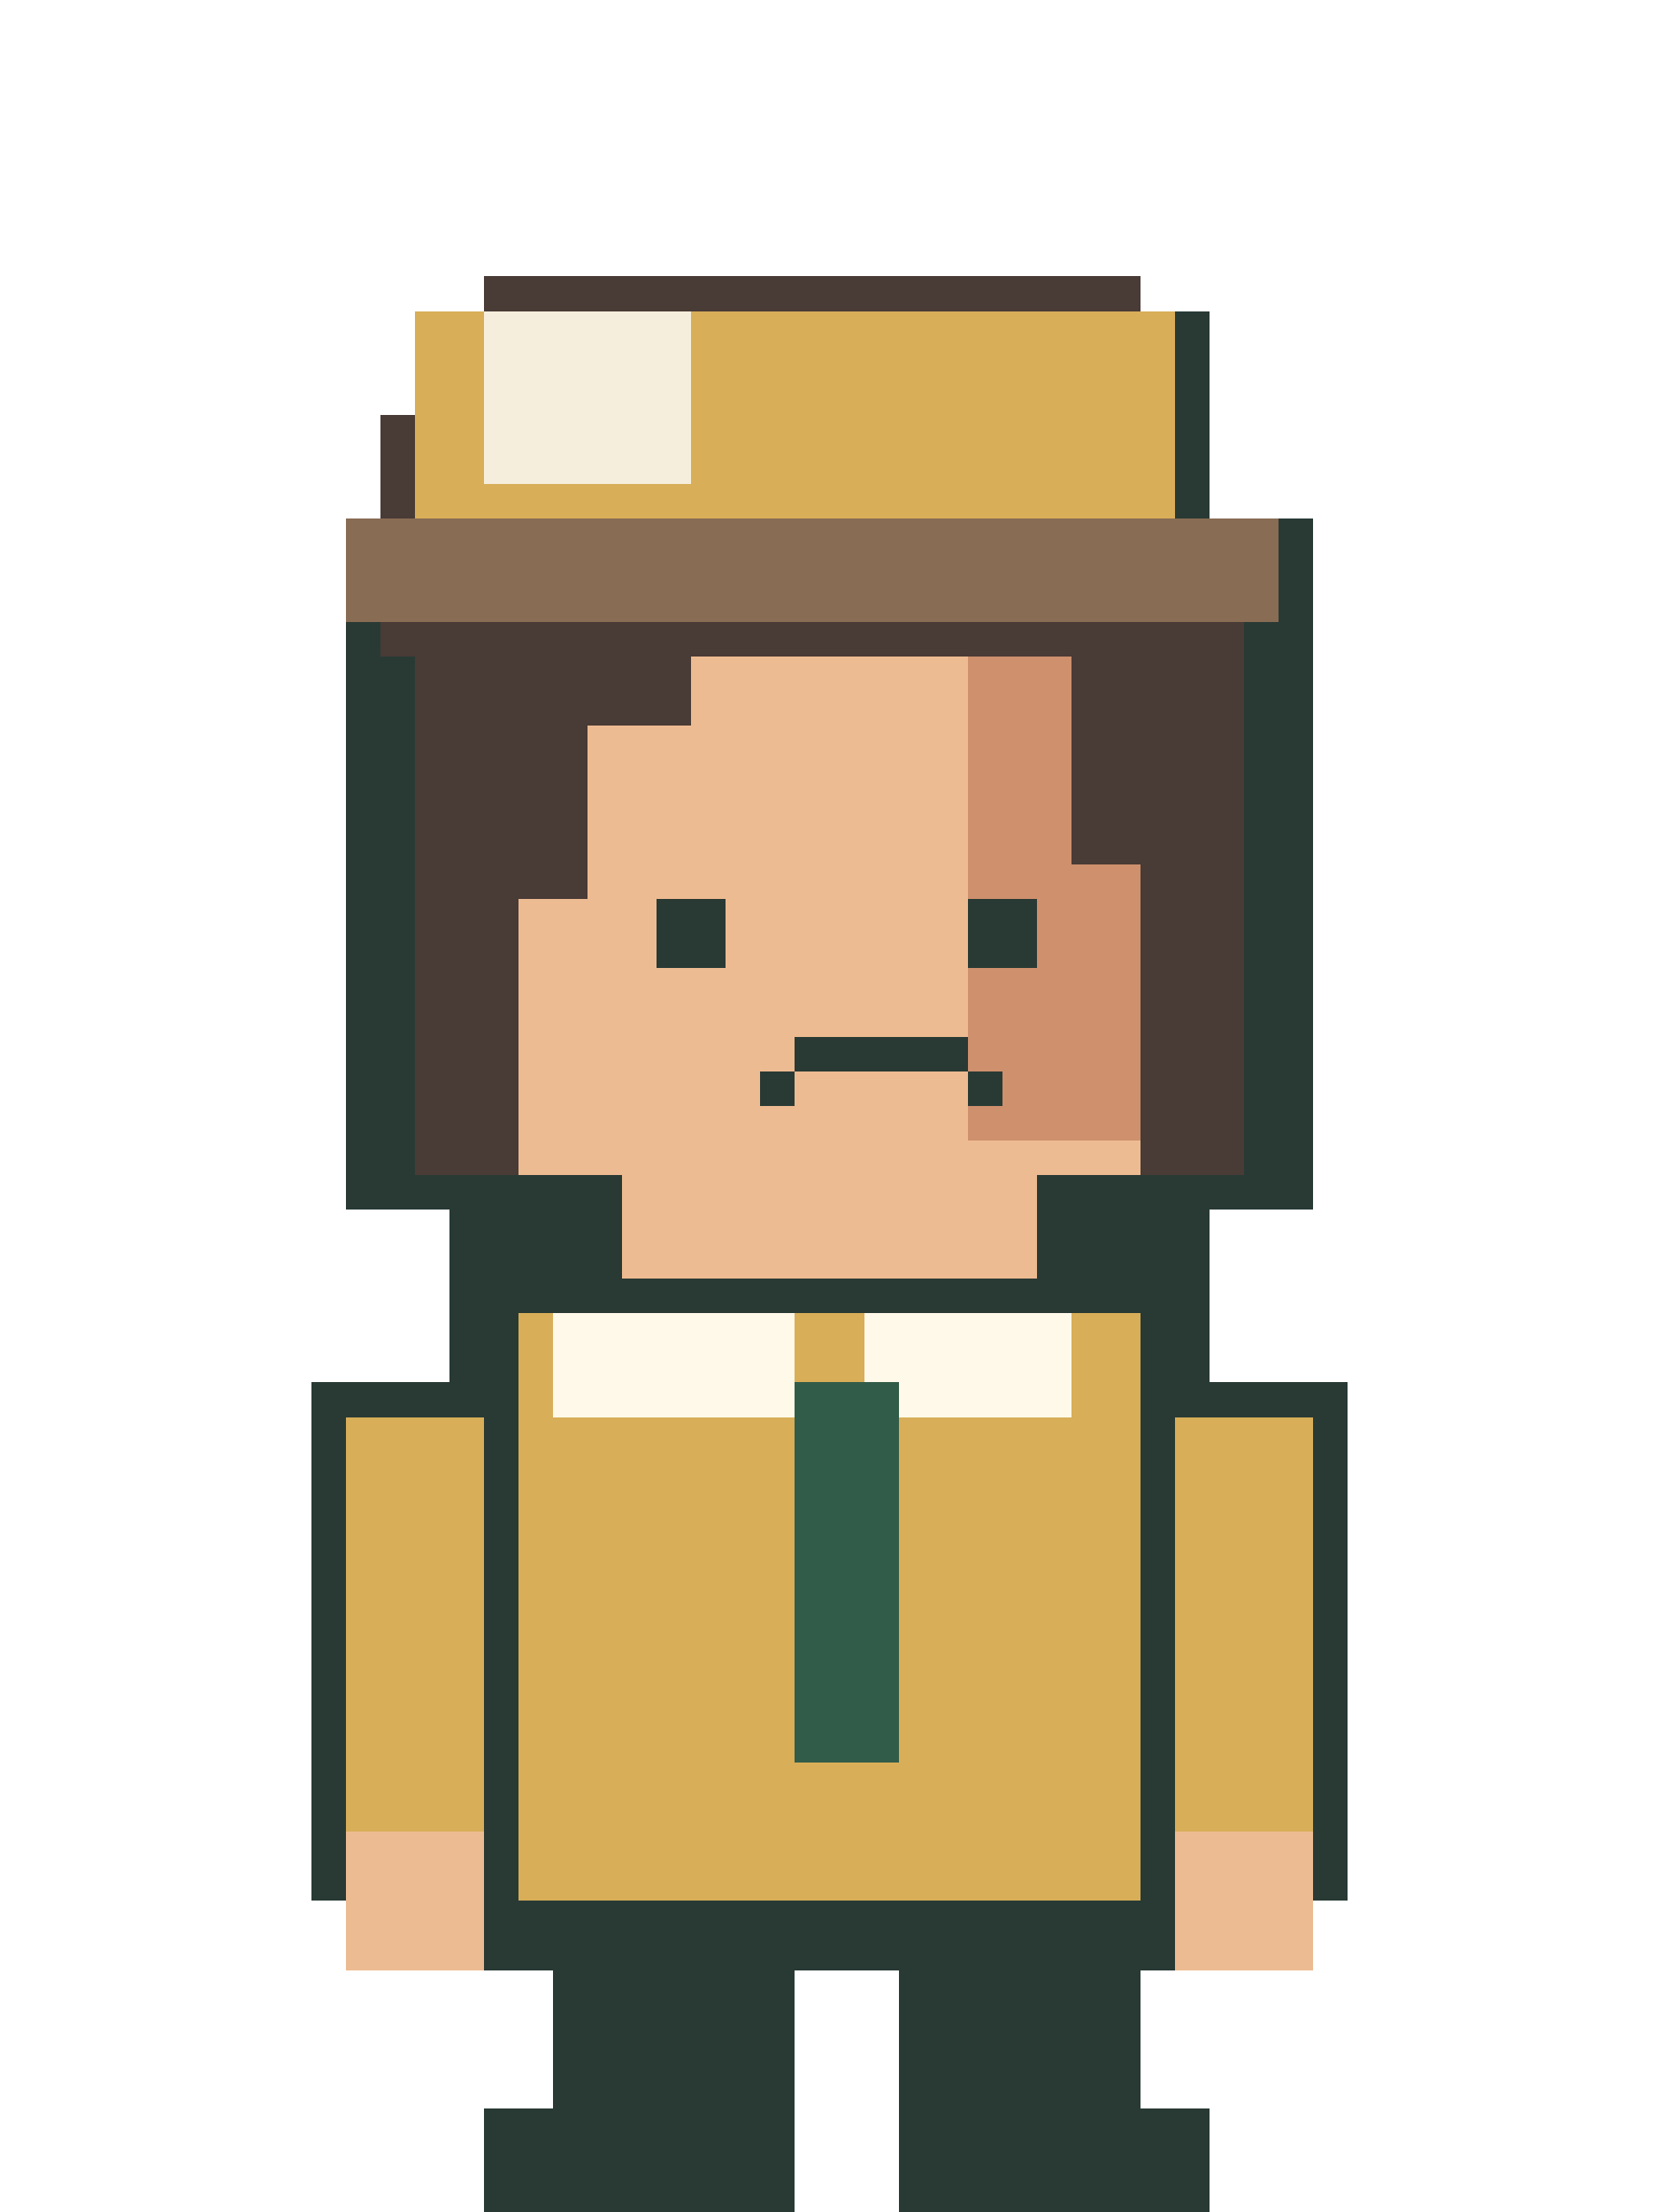
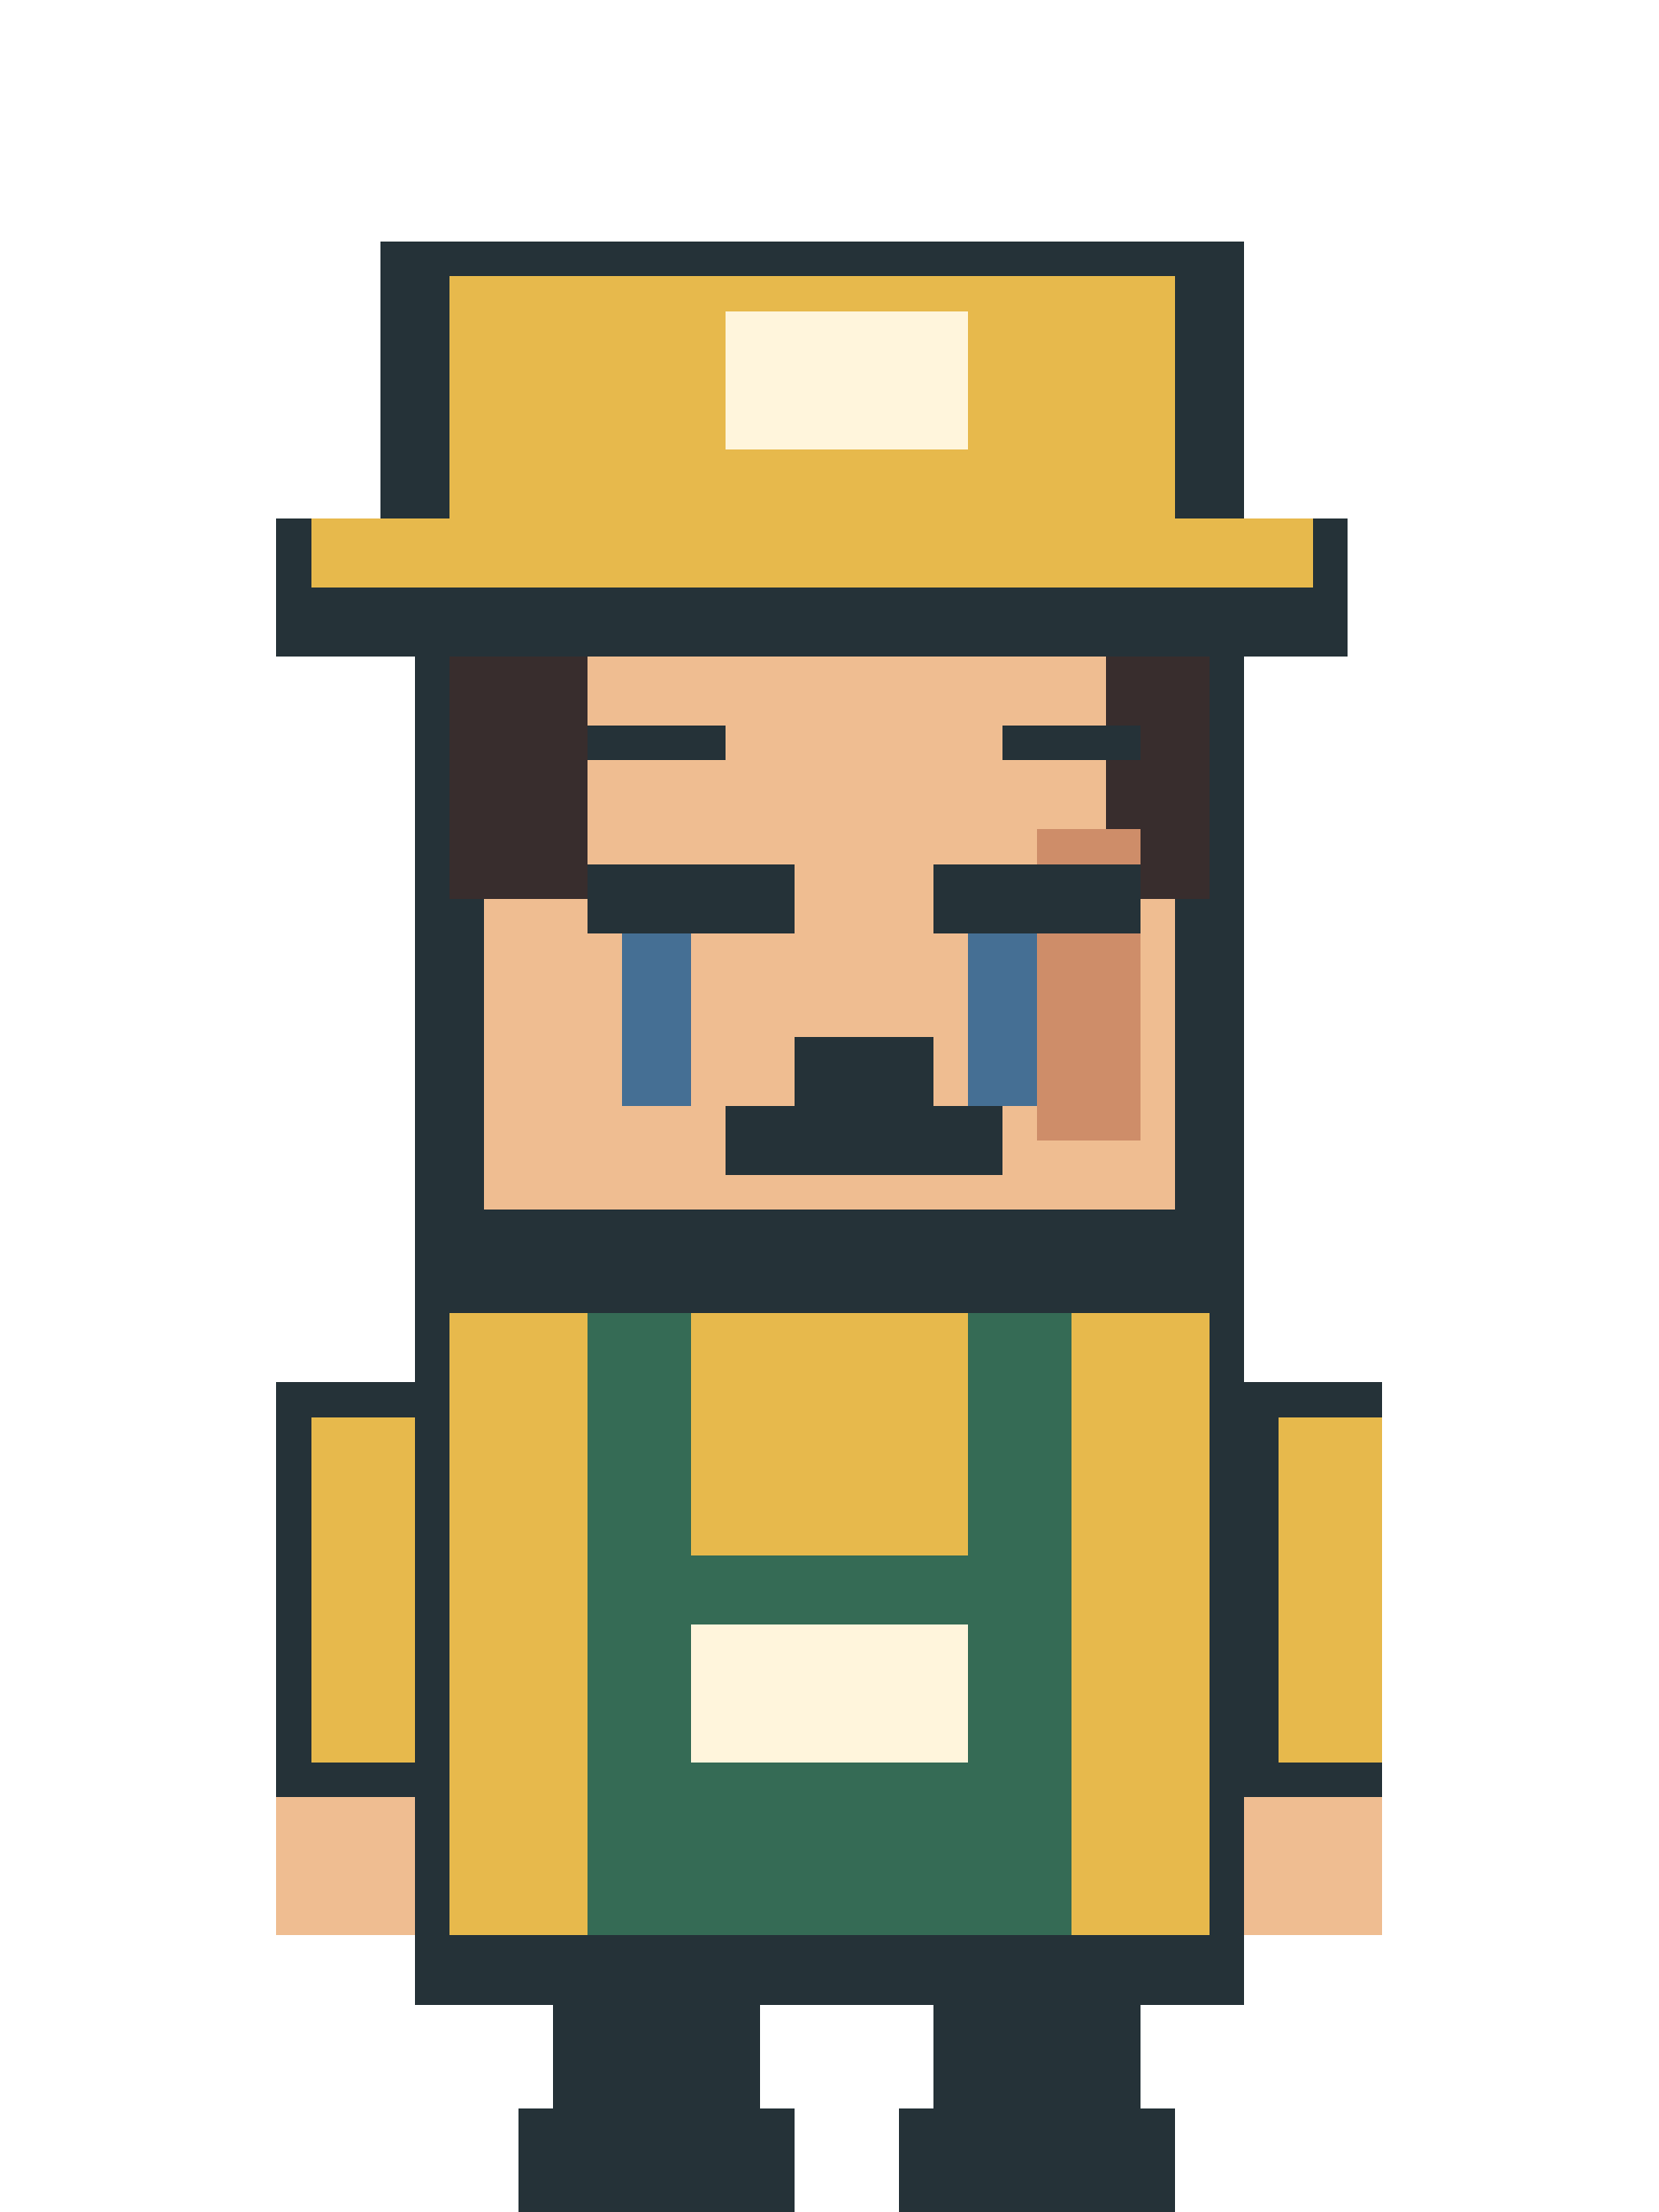
<svg xmlns="http://www.w3.org/2000/svg" width="48" height="64" viewBox="0 0 48 64" shape-rendering="crispEdges">
-   <rect x="13" y="9" width="22" height="30" fill="#293a35" />
-   <rect x="10" y="15" width="28" height="20" fill="#293a35" />
-   <rect x="12" y="15" width="24" height="19" fill="#493b36" />
-   <rect x="15" y="15" width="18" height="19" fill="#edbb91" />
-   <rect x="28" y="19" width="5" height="14" fill="#ce906d" />
-   <rect x="18" y="33" width="12" height="5" fill="#edbb91" />
-   <rect x="14" y="8" width="19" height="5" fill="#493b36" />
-   <rect x="11" y="12" width="22" height="7" fill="#493b36" />
-   <rect x="12" y="18" width="5" height="8" fill="#493b36" />
-   <rect x="16" y="18" width="4" height="3" fill="#493b36" />
-   <rect x="31" y="15" width="5" height="10" fill="#493b36" />
-   <rect x="16" y="10" width="9" height="2" fill="#886c53" />
-   <rect x="12" y="13" width="3" height="4" fill="#886c53" />
-   <rect x="19" y="26" width="2" height="2" fill="#293a35" />
-   <rect x="28" y="26" width="2" height="2" fill="#293a35" />
-   <rect x="23" y="30" width="5" height="1" fill="#293a35" />
-   <rect x="22" y="31" width="1" height="1" fill="#293a35" />
-   <rect x="28" y="31" width="1" height="1" fill="#293a35" />
-   <rect x="13" y="37" width="22" height="20" fill="#293a35" />
-   <rect x="9" y="40" width="5" height="15" fill="#293a35" />
-   <rect x="34" y="40" width="5" height="15" fill="#293a35" />
-   <rect x="10" y="41" width="4" height="12" fill="#d8ae58" />
-   <rect x="34" y="41" width="4" height="12" fill="#d8ae58" />
-   <rect x="15" y="38" width="18" height="17" fill="#d8ae58" />
-   <rect x="16" y="38" width="7" height="3" fill="#fff9e9" />
-   <rect x="25" y="38" width="6" height="3" fill="#fff9e9" />
-   <rect x="23" y="40" width="3" height="11" fill="#315c49" />
-   <rect x="10" y="53" width="4" height="4" fill="#edbb91" />
-   <rect x="34" y="53" width="4" height="4" fill="#edbb91" />
-   <rect x="16" y="55" width="7" height="7" fill="#293a35" />
-   <rect x="26" y="55" width="7" height="7" fill="#293a35" />
-   <rect x="14" y="61" width="9" height="3" fill="#293a35" />
-   <rect x="26" y="61" width="9" height="3" fill="#293a35" />
-   <rect x="12" y="9" width="22" height="7" fill="#d8ae58" />
-   <rect x="10" y="15" width="27" height="3" fill="#886c53" />
-   <rect x="14" y="9" width="6" height="5" fill="#f5eedc" />
+   <rect x="12" y="36" width="24" height="22" fill="#253238" />
+   <rect x="13" y="38" width="22" height="18" fill="#e7b94c" />
+   <rect x="16" y="57" width="6" height="5" fill="#253238" />
+   <rect x="15" y="61" width="8" height="3" fill="#253238" />
+   <rect x="27" y="57" width="6" height="5" fill="#253238" />
+   <rect x="26" y="61" width="8" height="3" fill="#253238" />
+   <rect x="8" y="40" width="4" height="15" fill="#253238" />
+   <rect x="9" y="41" width="3" height="10" fill="#e7b94c" />
+   <rect x="8" y="52" width="4" height="4" fill="#efbd91" />
+   <rect x="36" y="40" width="4" height="15" fill="#253238" />
+   <rect x="37" y="41" width="3" height="10" fill="#e7b94c" />
+   <rect x="36" y="52" width="4" height="4" fill="#efbd91" />
+   <rect x="17" y="38" width="3" height="18" fill="#356b55" />
+   <rect x="28" y="38" width="3" height="18" fill="#356b55" />
+   <rect x="18" y="45" width="12" height="11" fill="#356b55" />
+   <rect x="20" y="47" width="8" height="4" fill="#fff5dc" />
+   <rect x="12" y="12" width="24" height="24" fill="#253238" />
+   <rect x="14" y="15" width="20" height="20" fill="#efbd91" />
+   <rect x="13" y="18" width="4" height="8" fill="#382d2d" />
+   <rect x="32" y="18" width="3" height="8" fill="#382d2d" />
+   <rect x="11" y="7" width="25" height="10" fill="#253238" />
+   <rect x="13" y="8" width="21" height="7" fill="#e7b94c" />
+   <rect x="8" y="15" width="31" height="4" fill="#253238" />
+   <rect x="9" y="15" width="29" height="2" fill="#e7b94c" />
+   <rect x="21" y="9" width="7" height="4" fill="#fff5dc" />
+   <rect x="30" y="24" width="3" height="9" fill="#ce8d69" />
+   <rect x="17" y="25" width="6" height="2" fill="#253238" />
+   <rect x="18" y="27" width="2" height="5" fill="#456f94" />
+   <rect x="27" y="25" width="6" height="2" fill="#253238" />
+   <rect x="28" y="27" width="2" height="5" fill="#456f94" />
+   <rect x="21" y="32" width="8" height="2" fill="#253238" />
+   <rect x="23" y="30" width="4" height="2" fill="#253238" />
+   <rect x="17" y="21" width="4" height="1" fill="#253238" />
+   <rect x="29" y="21" width="4" height="1" fill="#253238" />
</svg>
